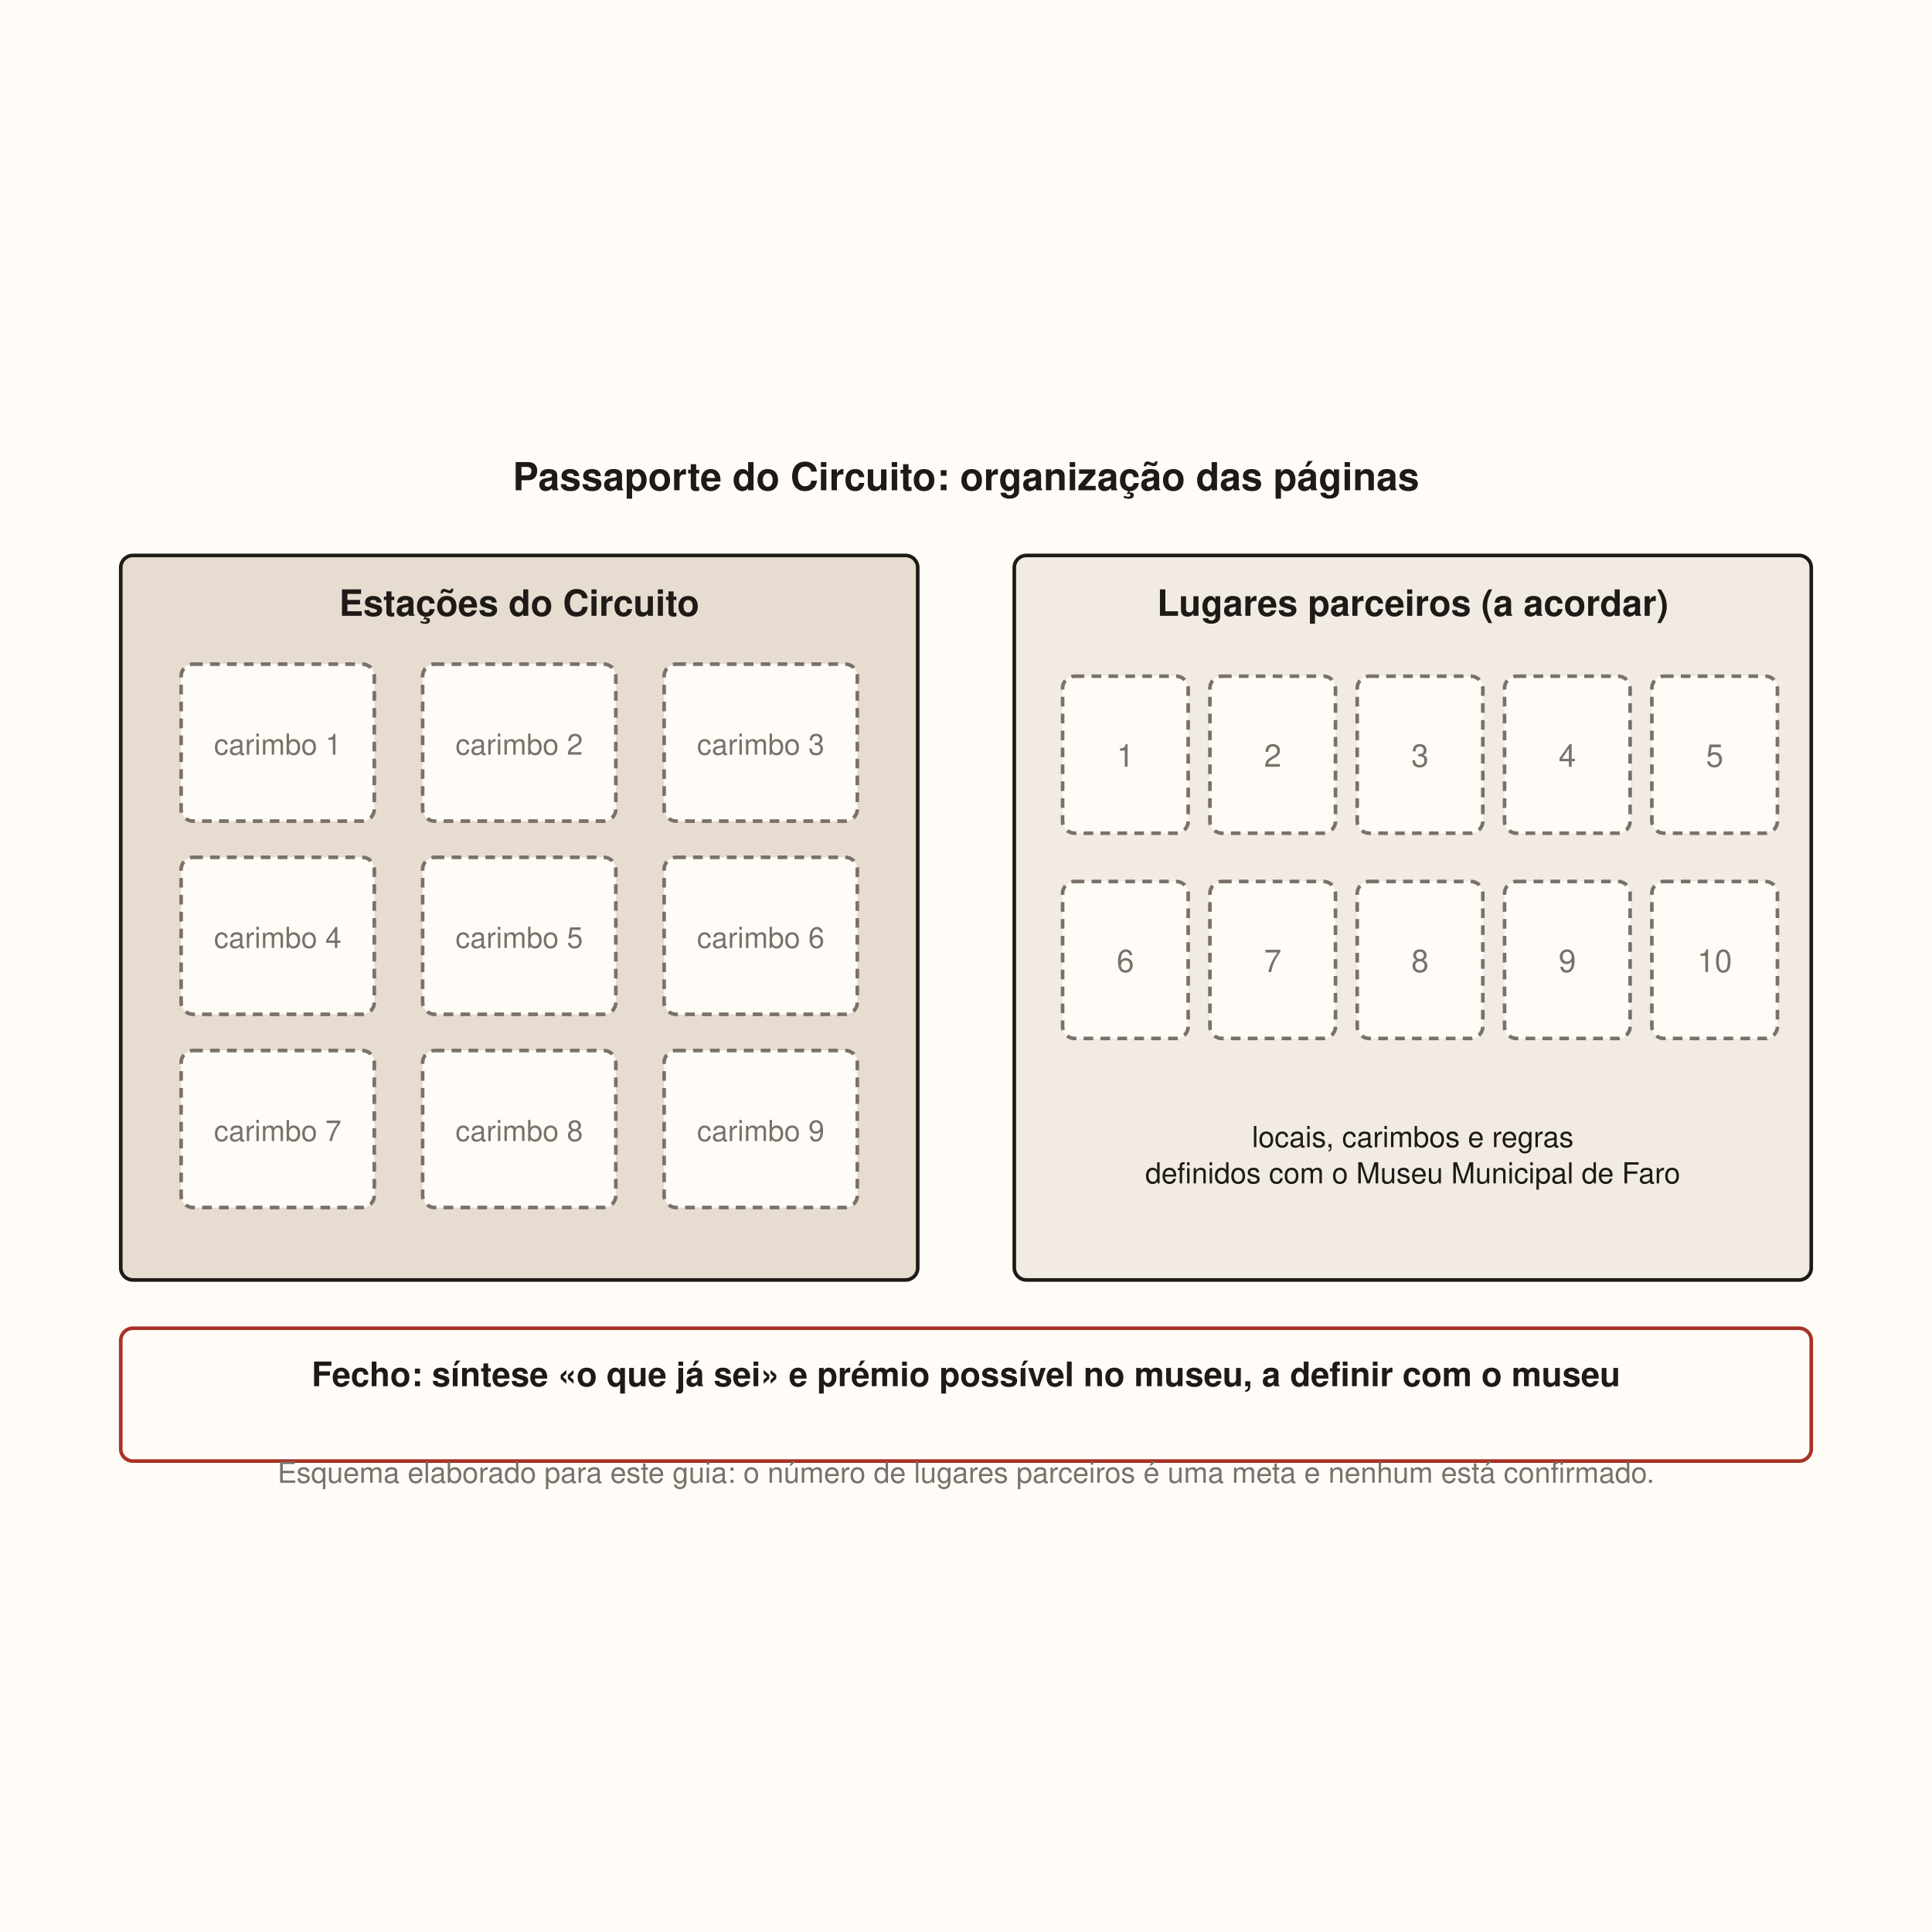
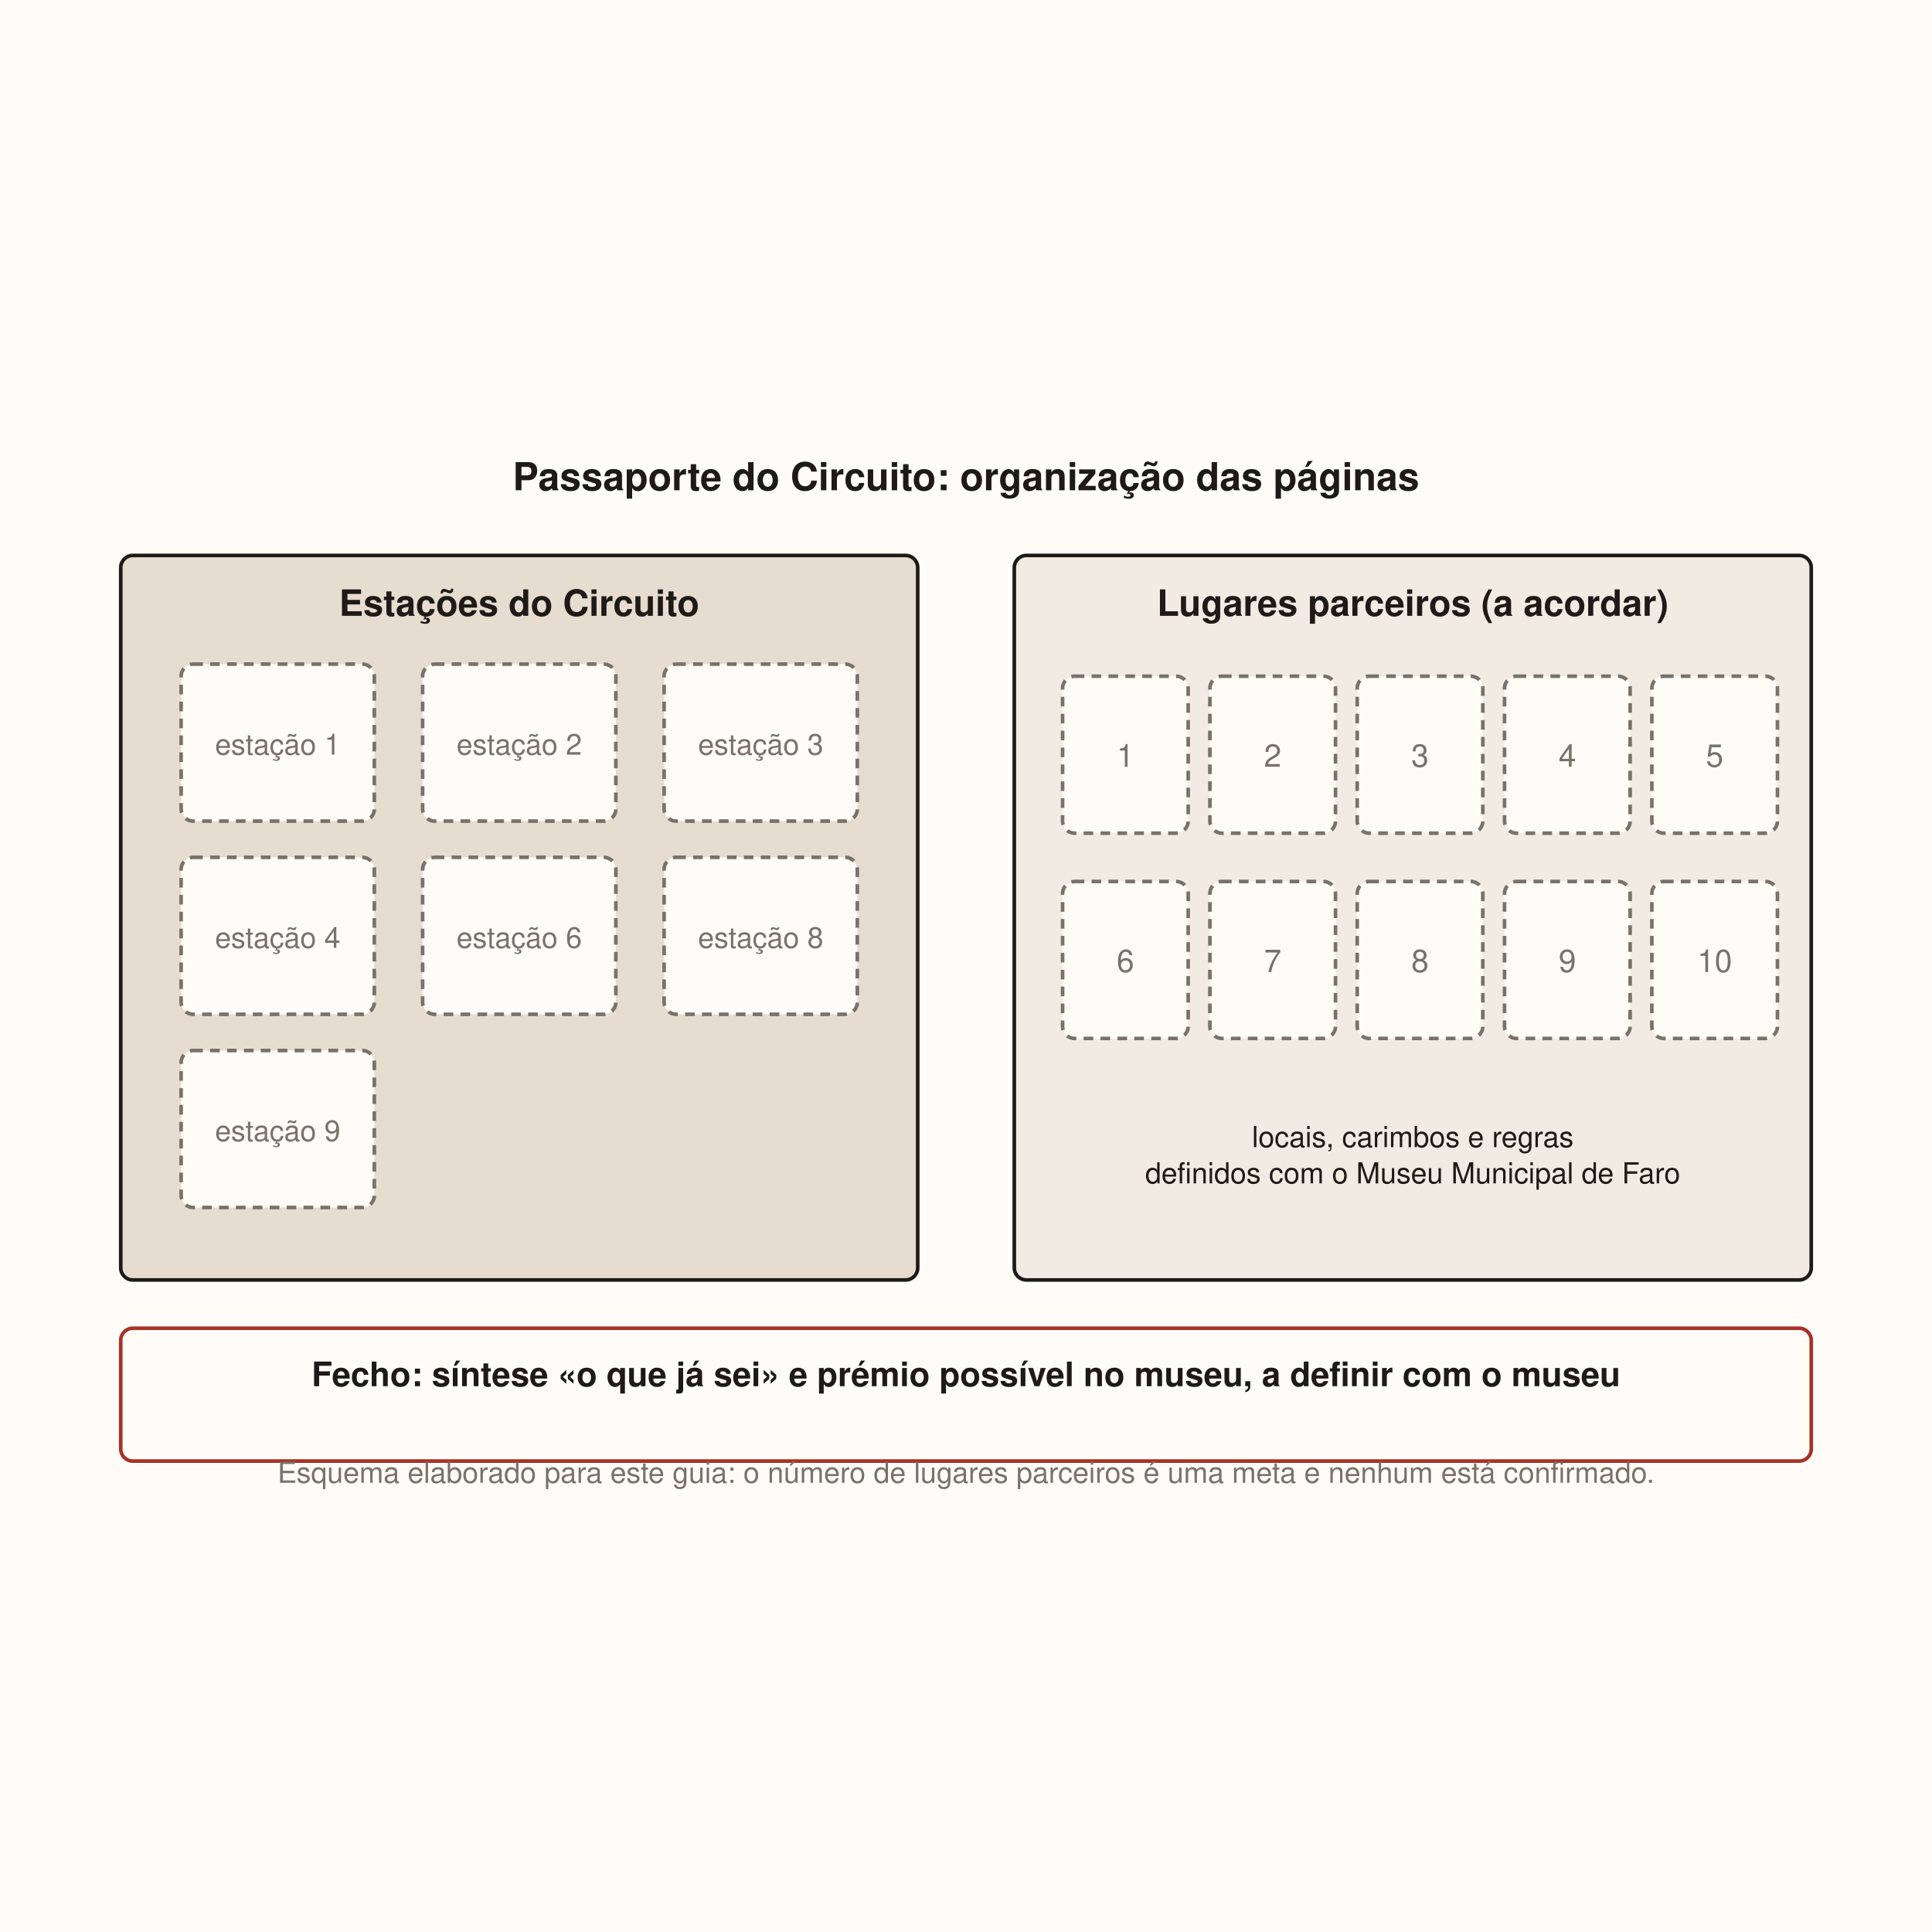
<svg xmlns="http://www.w3.org/2000/svg" width="1600" height="1600" viewBox="0 0 1600 1600">
  <defs>
    <marker id="seta" markerWidth="12" markerHeight="12" refX="10" refY="6" orient="auto">
      <path d="M0,0 L12,6 L0,12 z" fill="#1E1A17" />
    </marker>
  </defs>
  <rect width="1600" height="1600" fill="#FFFCF7" />
  <text x="800.0" y="406.0" font-family="Helvetica, Arial, sans-serif" font-size="32" fill="#1E1A17" text-anchor="middle" font-weight="bold">Passaporte do Circuito: organização das páginas</text>
  <rect x="100" y="460.0" width="660" height="600" rx="10" fill="#E6DCCF" stroke="#1E1A17" stroke-width="3" />
  <text x="430" y="510.0" font-family="Helvetica, Arial, sans-serif" font-size="30" fill="#1E1A17" text-anchor="middle" font-weight="bold">Estações do Circuito</text>
  <rect x="150" y="550.0" width="160" height="130" rx="10" fill="#FFFCF7" stroke="#7A716A" stroke-width="3" stroke-dasharray="8 6" />
-   <text x="230" y="625.0" font-family="Helvetica, Arial, sans-serif" font-size="24" fill="#7A716A" text-anchor="middle" font-weight="normal">carimbo 1</text>
+   <text x="230" y="625.0" font-family="Helvetica, Arial, sans-serif" font-size="24" fill="#7A716A" text-anchor="middle" font-weight="normal">estação 1</text>
  <rect x="350" y="550.0" width="160" height="130" rx="10" fill="#FFFCF7" stroke="#7A716A" stroke-width="3" stroke-dasharray="8 6" />
-   <text x="430" y="625.0" font-family="Helvetica, Arial, sans-serif" font-size="24" fill="#7A716A" text-anchor="middle" font-weight="normal">carimbo 2</text>
+   <text x="430" y="625.0" font-family="Helvetica, Arial, sans-serif" font-size="24" fill="#7A716A" text-anchor="middle" font-weight="normal">estação 2</text>
  <rect x="550" y="550.0" width="160" height="130" rx="10" fill="#FFFCF7" stroke="#7A716A" stroke-width="3" stroke-dasharray="8 6" />
-   <text x="630" y="625.0" font-family="Helvetica, Arial, sans-serif" font-size="24" fill="#7A716A" text-anchor="middle" font-weight="normal">carimbo 3</text>
+   <text x="630" y="625.0" font-family="Helvetica, Arial, sans-serif" font-size="24" fill="#7A716A" text-anchor="middle" font-weight="normal">estação 3</text>
  <rect x="150" y="710.0" width="160" height="130" rx="10" fill="#FFFCF7" stroke="#7A716A" stroke-width="3" stroke-dasharray="8 6" />
-   <text x="230" y="785.0" font-family="Helvetica, Arial, sans-serif" font-size="24" fill="#7A716A" text-anchor="middle" font-weight="normal">carimbo 4</text>
+   <text x="230" y="785.0" font-family="Helvetica, Arial, sans-serif" font-size="24" fill="#7A716A" text-anchor="middle" font-weight="normal">estação 4</text>
  <rect x="350" y="710.0" width="160" height="130" rx="10" fill="#FFFCF7" stroke="#7A716A" stroke-width="3" stroke-dasharray="8 6" />
-   <text x="430" y="785.0" font-family="Helvetica, Arial, sans-serif" font-size="24" fill="#7A716A" text-anchor="middle" font-weight="normal">carimbo 5</text>
+   <text x="430" y="785.0" font-family="Helvetica, Arial, sans-serif" font-size="24" fill="#7A716A" text-anchor="middle" font-weight="normal">estação 6</text>
  <rect x="550" y="710.0" width="160" height="130" rx="10" fill="#FFFCF7" stroke="#7A716A" stroke-width="3" stroke-dasharray="8 6" />
-   <text x="630" y="785.0" font-family="Helvetica, Arial, sans-serif" font-size="24" fill="#7A716A" text-anchor="middle" font-weight="normal">carimbo 6</text>
+   <text x="630" y="785.0" font-family="Helvetica, Arial, sans-serif" font-size="24" fill="#7A716A" text-anchor="middle" font-weight="normal">estação 8</text>
  <rect x="150" y="870.0" width="160" height="130" rx="10" fill="#FFFCF7" stroke="#7A716A" stroke-width="3" stroke-dasharray="8 6" />
-   <text x="230" y="945.0" font-family="Helvetica, Arial, sans-serif" font-size="24" fill="#7A716A" text-anchor="middle" font-weight="normal">carimbo 7</text>
-   <rect x="350" y="870.0" width="160" height="130" rx="10" fill="#FFFCF7" stroke="#7A716A" stroke-width="3" stroke-dasharray="8 6" />
-   <text x="430" y="945.0" font-family="Helvetica, Arial, sans-serif" font-size="24" fill="#7A716A" text-anchor="middle" font-weight="normal">carimbo 8</text>
-   <rect x="550" y="870.0" width="160" height="130" rx="10" fill="#FFFCF7" stroke="#7A716A" stroke-width="3" stroke-dasharray="8 6" />
-   <text x="630" y="945.0" font-family="Helvetica, Arial, sans-serif" font-size="24" fill="#7A716A" text-anchor="middle" font-weight="normal">carimbo 9</text>
+   <text x="230" y="945.0" font-family="Helvetica, Arial, sans-serif" font-size="24" fill="#7A716A" text-anchor="middle" font-weight="normal">estação 9</text>
  <rect x="840" y="460.0" width="660" height="600" rx="10" fill="#F1EBE3" stroke="#1E1A17" stroke-width="3" />
  <text x="1170" y="510.0" font-family="Helvetica, Arial, sans-serif" font-size="30" fill="#1E1A17" text-anchor="middle" font-weight="bold">Lugares parceiros (a acordar)</text>
  <rect x="880" y="560.0" width="104" height="130" rx="10" fill="#FFFCF7" stroke="#7A716A" stroke-width="3" stroke-dasharray="8 6" />
  <text x="932" y="635.0" font-family="Helvetica, Arial, sans-serif" font-size="26" fill="#7A716A" text-anchor="middle" font-weight="normal">1</text>
  <rect x="1002" y="560.0" width="104" height="130" rx="10" fill="#FFFCF7" stroke="#7A716A" stroke-width="3" stroke-dasharray="8 6" />
  <text x="1054" y="635.0" font-family="Helvetica, Arial, sans-serif" font-size="26" fill="#7A716A" text-anchor="middle" font-weight="normal">2</text>
  <rect x="1124" y="560.0" width="104" height="130" rx="10" fill="#FFFCF7" stroke="#7A716A" stroke-width="3" stroke-dasharray="8 6" />
  <text x="1176" y="635.0" font-family="Helvetica, Arial, sans-serif" font-size="26" fill="#7A716A" text-anchor="middle" font-weight="normal">3</text>
  <rect x="1246" y="560.0" width="104" height="130" rx="10" fill="#FFFCF7" stroke="#7A716A" stroke-width="3" stroke-dasharray="8 6" />
  <text x="1298" y="635.0" font-family="Helvetica, Arial, sans-serif" font-size="26" fill="#7A716A" text-anchor="middle" font-weight="normal">4</text>
  <rect x="1368" y="560.0" width="104" height="130" rx="10" fill="#FFFCF7" stroke="#7A716A" stroke-width="3" stroke-dasharray="8 6" />
  <text x="1420" y="635.0" font-family="Helvetica, Arial, sans-serif" font-size="26" fill="#7A716A" text-anchor="middle" font-weight="normal">5</text>
  <rect x="880" y="730.0" width="104" height="130" rx="10" fill="#FFFCF7" stroke="#7A716A" stroke-width="3" stroke-dasharray="8 6" />
  <text x="932" y="805.0" font-family="Helvetica, Arial, sans-serif" font-size="26" fill="#7A716A" text-anchor="middle" font-weight="normal">6</text>
  <rect x="1002" y="730.0" width="104" height="130" rx="10" fill="#FFFCF7" stroke="#7A716A" stroke-width="3" stroke-dasharray="8 6" />
  <text x="1054" y="805.0" font-family="Helvetica, Arial, sans-serif" font-size="26" fill="#7A716A" text-anchor="middle" font-weight="normal">7</text>
  <rect x="1124" y="730.0" width="104" height="130" rx="10" fill="#FFFCF7" stroke="#7A716A" stroke-width="3" stroke-dasharray="8 6" />
  <text x="1176" y="805.0" font-family="Helvetica, Arial, sans-serif" font-size="26" fill="#7A716A" text-anchor="middle" font-weight="normal">8</text>
  <rect x="1246" y="730.0" width="104" height="130" rx="10" fill="#FFFCF7" stroke="#7A716A" stroke-width="3" stroke-dasharray="8 6" />
  <text x="1298" y="805.0" font-family="Helvetica, Arial, sans-serif" font-size="26" fill="#7A716A" text-anchor="middle" font-weight="normal">9</text>
  <rect x="1368" y="730.0" width="104" height="130" rx="10" fill="#FFFCF7" stroke="#7A716A" stroke-width="3" stroke-dasharray="8 6" />
  <text x="1420" y="805.0" font-family="Helvetica, Arial, sans-serif" font-size="26" fill="#7A716A" text-anchor="middle" font-weight="normal">10</text>
  <text x="1170" y="950.0" font-family="Helvetica, Arial, sans-serif" font-size="24" fill="#1E1A17" text-anchor="middle" font-weight="normal">locais, carimbos e regras</text>
  <text x="1170" y="980.0" font-family="Helvetica, Arial, sans-serif" font-size="24" fill="#1E1A17" text-anchor="middle" font-weight="normal">definidos com o Museu Municipal de Faro</text>
  <rect x="100" y="1100.0" width="1400" height="110" rx="10" fill="#FFFCF7" stroke="#A83227" stroke-width="3" />
  <text x="800.0" y="1148.0" font-family="Helvetica, Arial, sans-serif" font-size="28" fill="#1E1A17" text-anchor="middle" font-weight="bold">Fecho: síntese «o que já sei» e prémio possível no museu, a definir com o museu</text>
  <text x="800.0" y="1228.0" font-family="Helvetica, Arial, sans-serif" font-size="24" fill="#7A716A" text-anchor="middle" font-weight="normal">Esquema elaborado para este guia: o número de lugares parceiros é uma meta e nenhum está confirmado.</text>
</svg>
